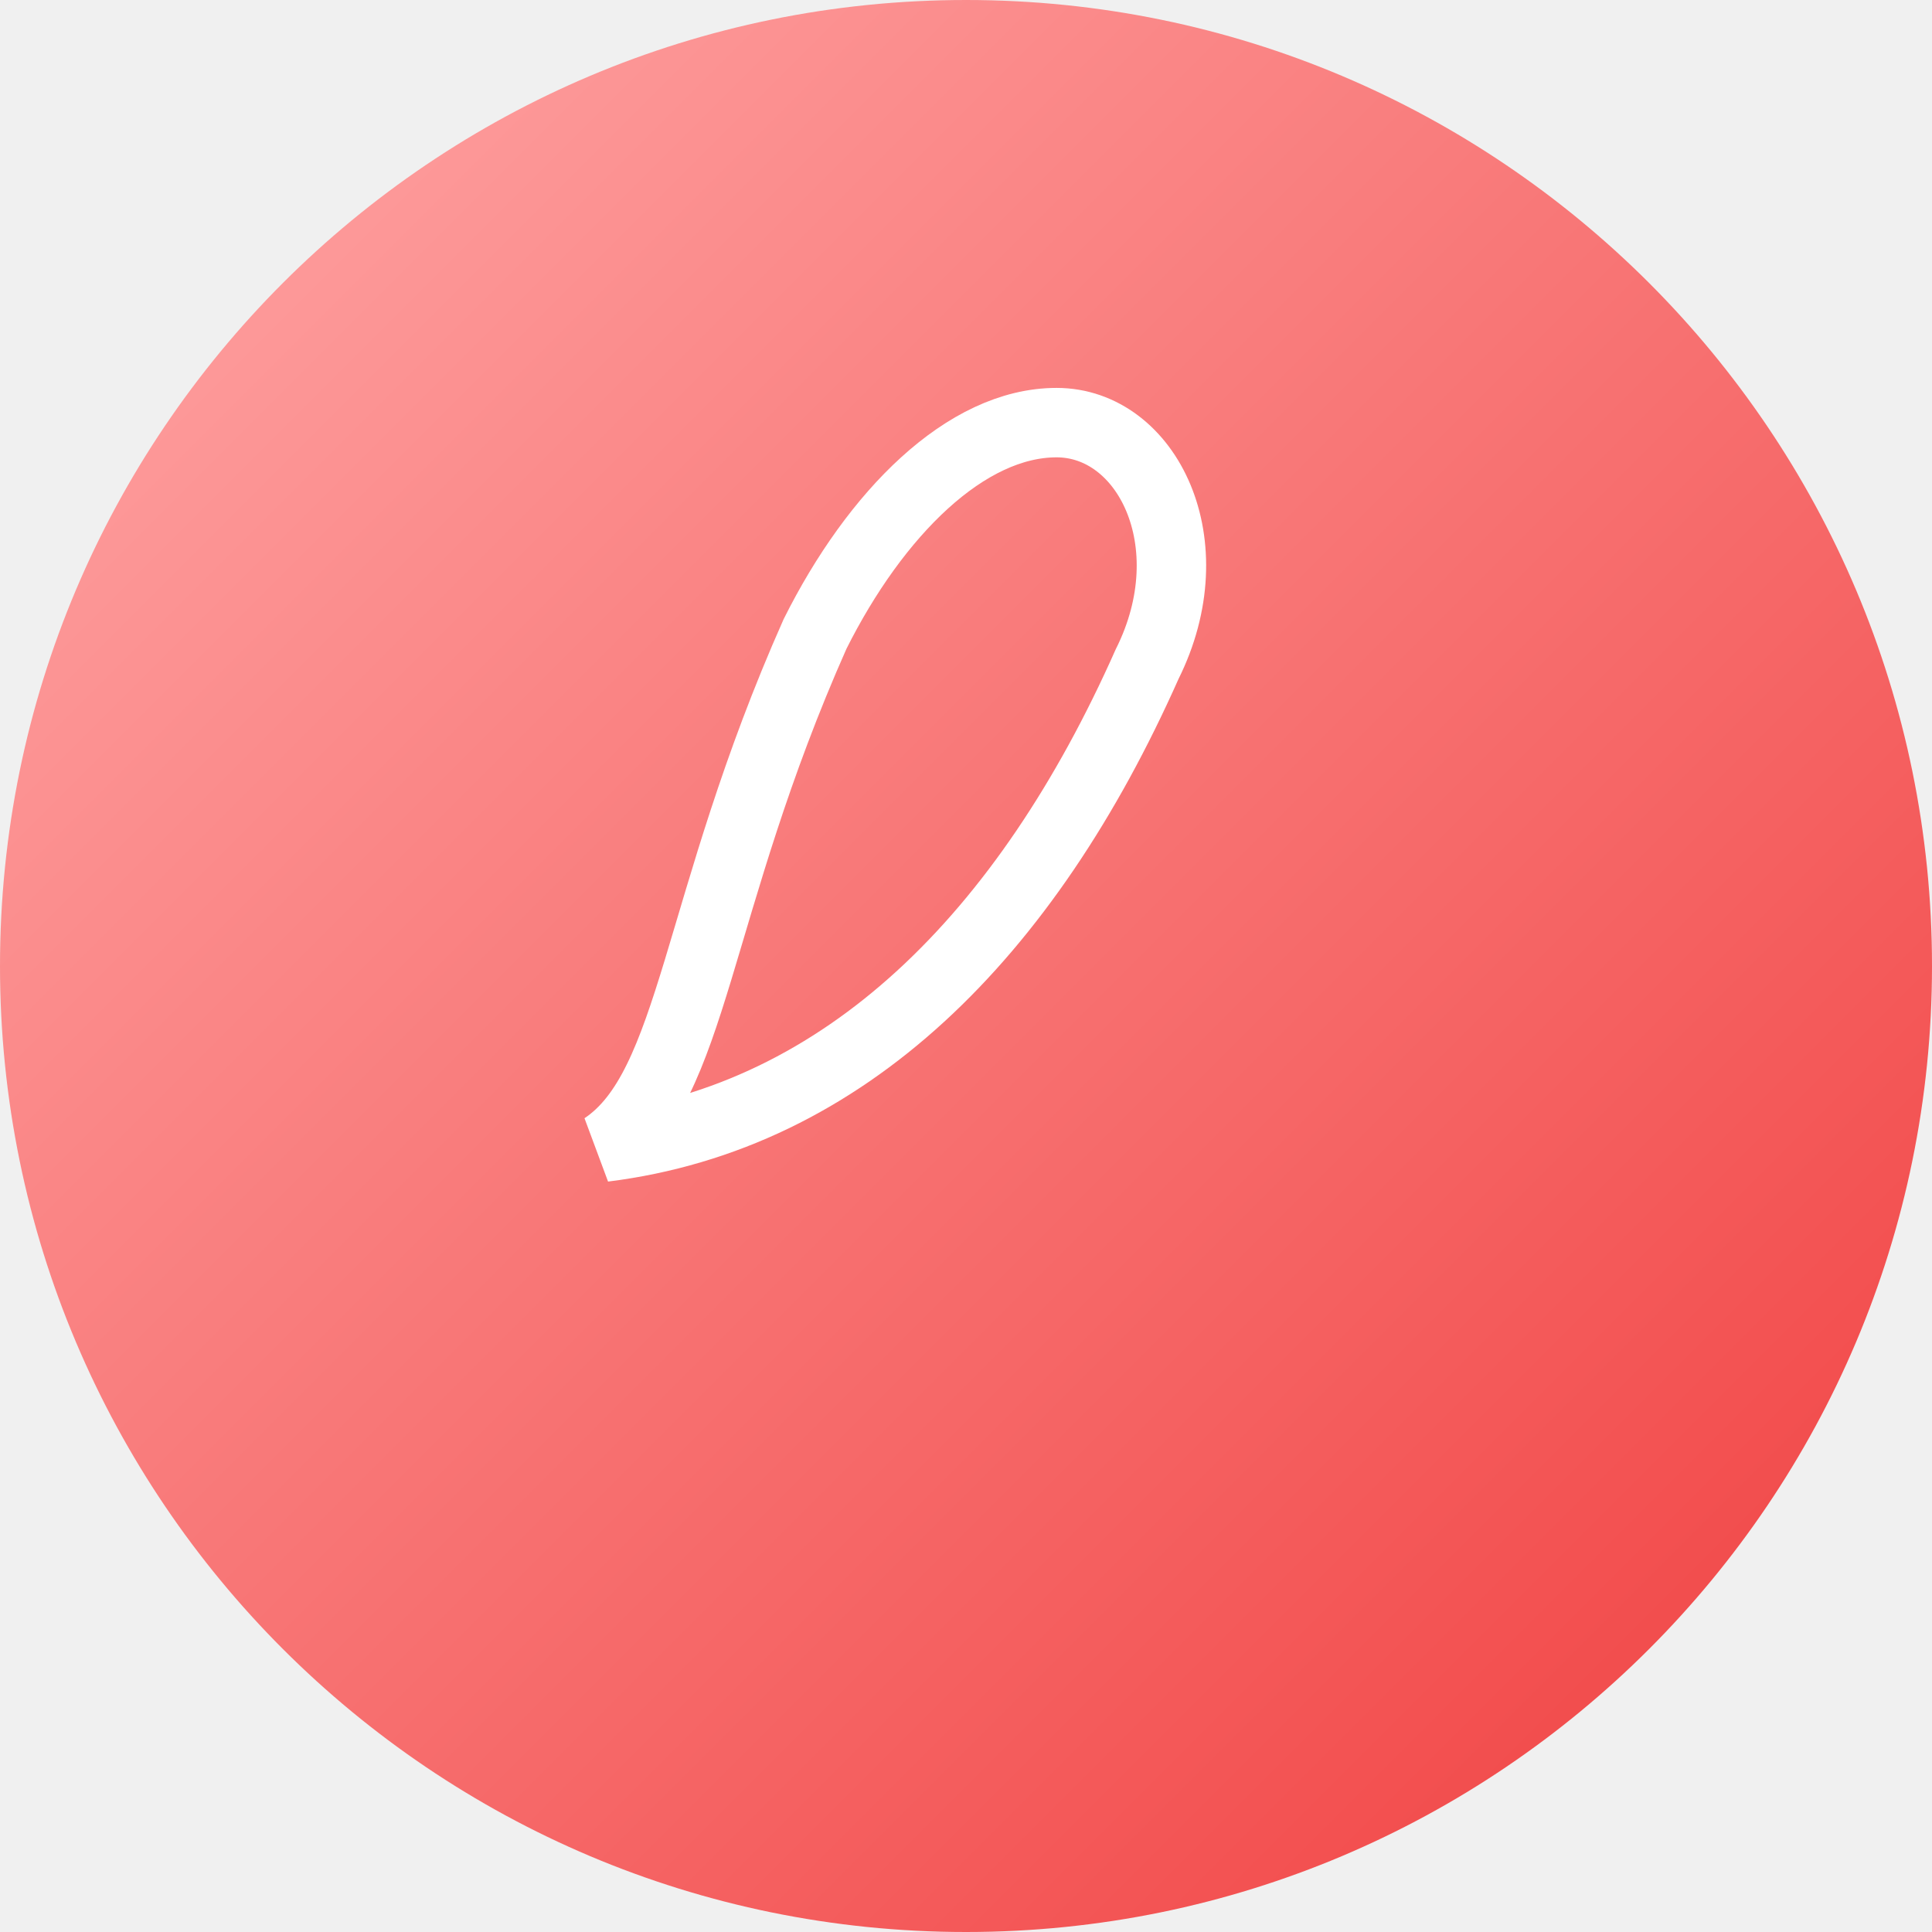
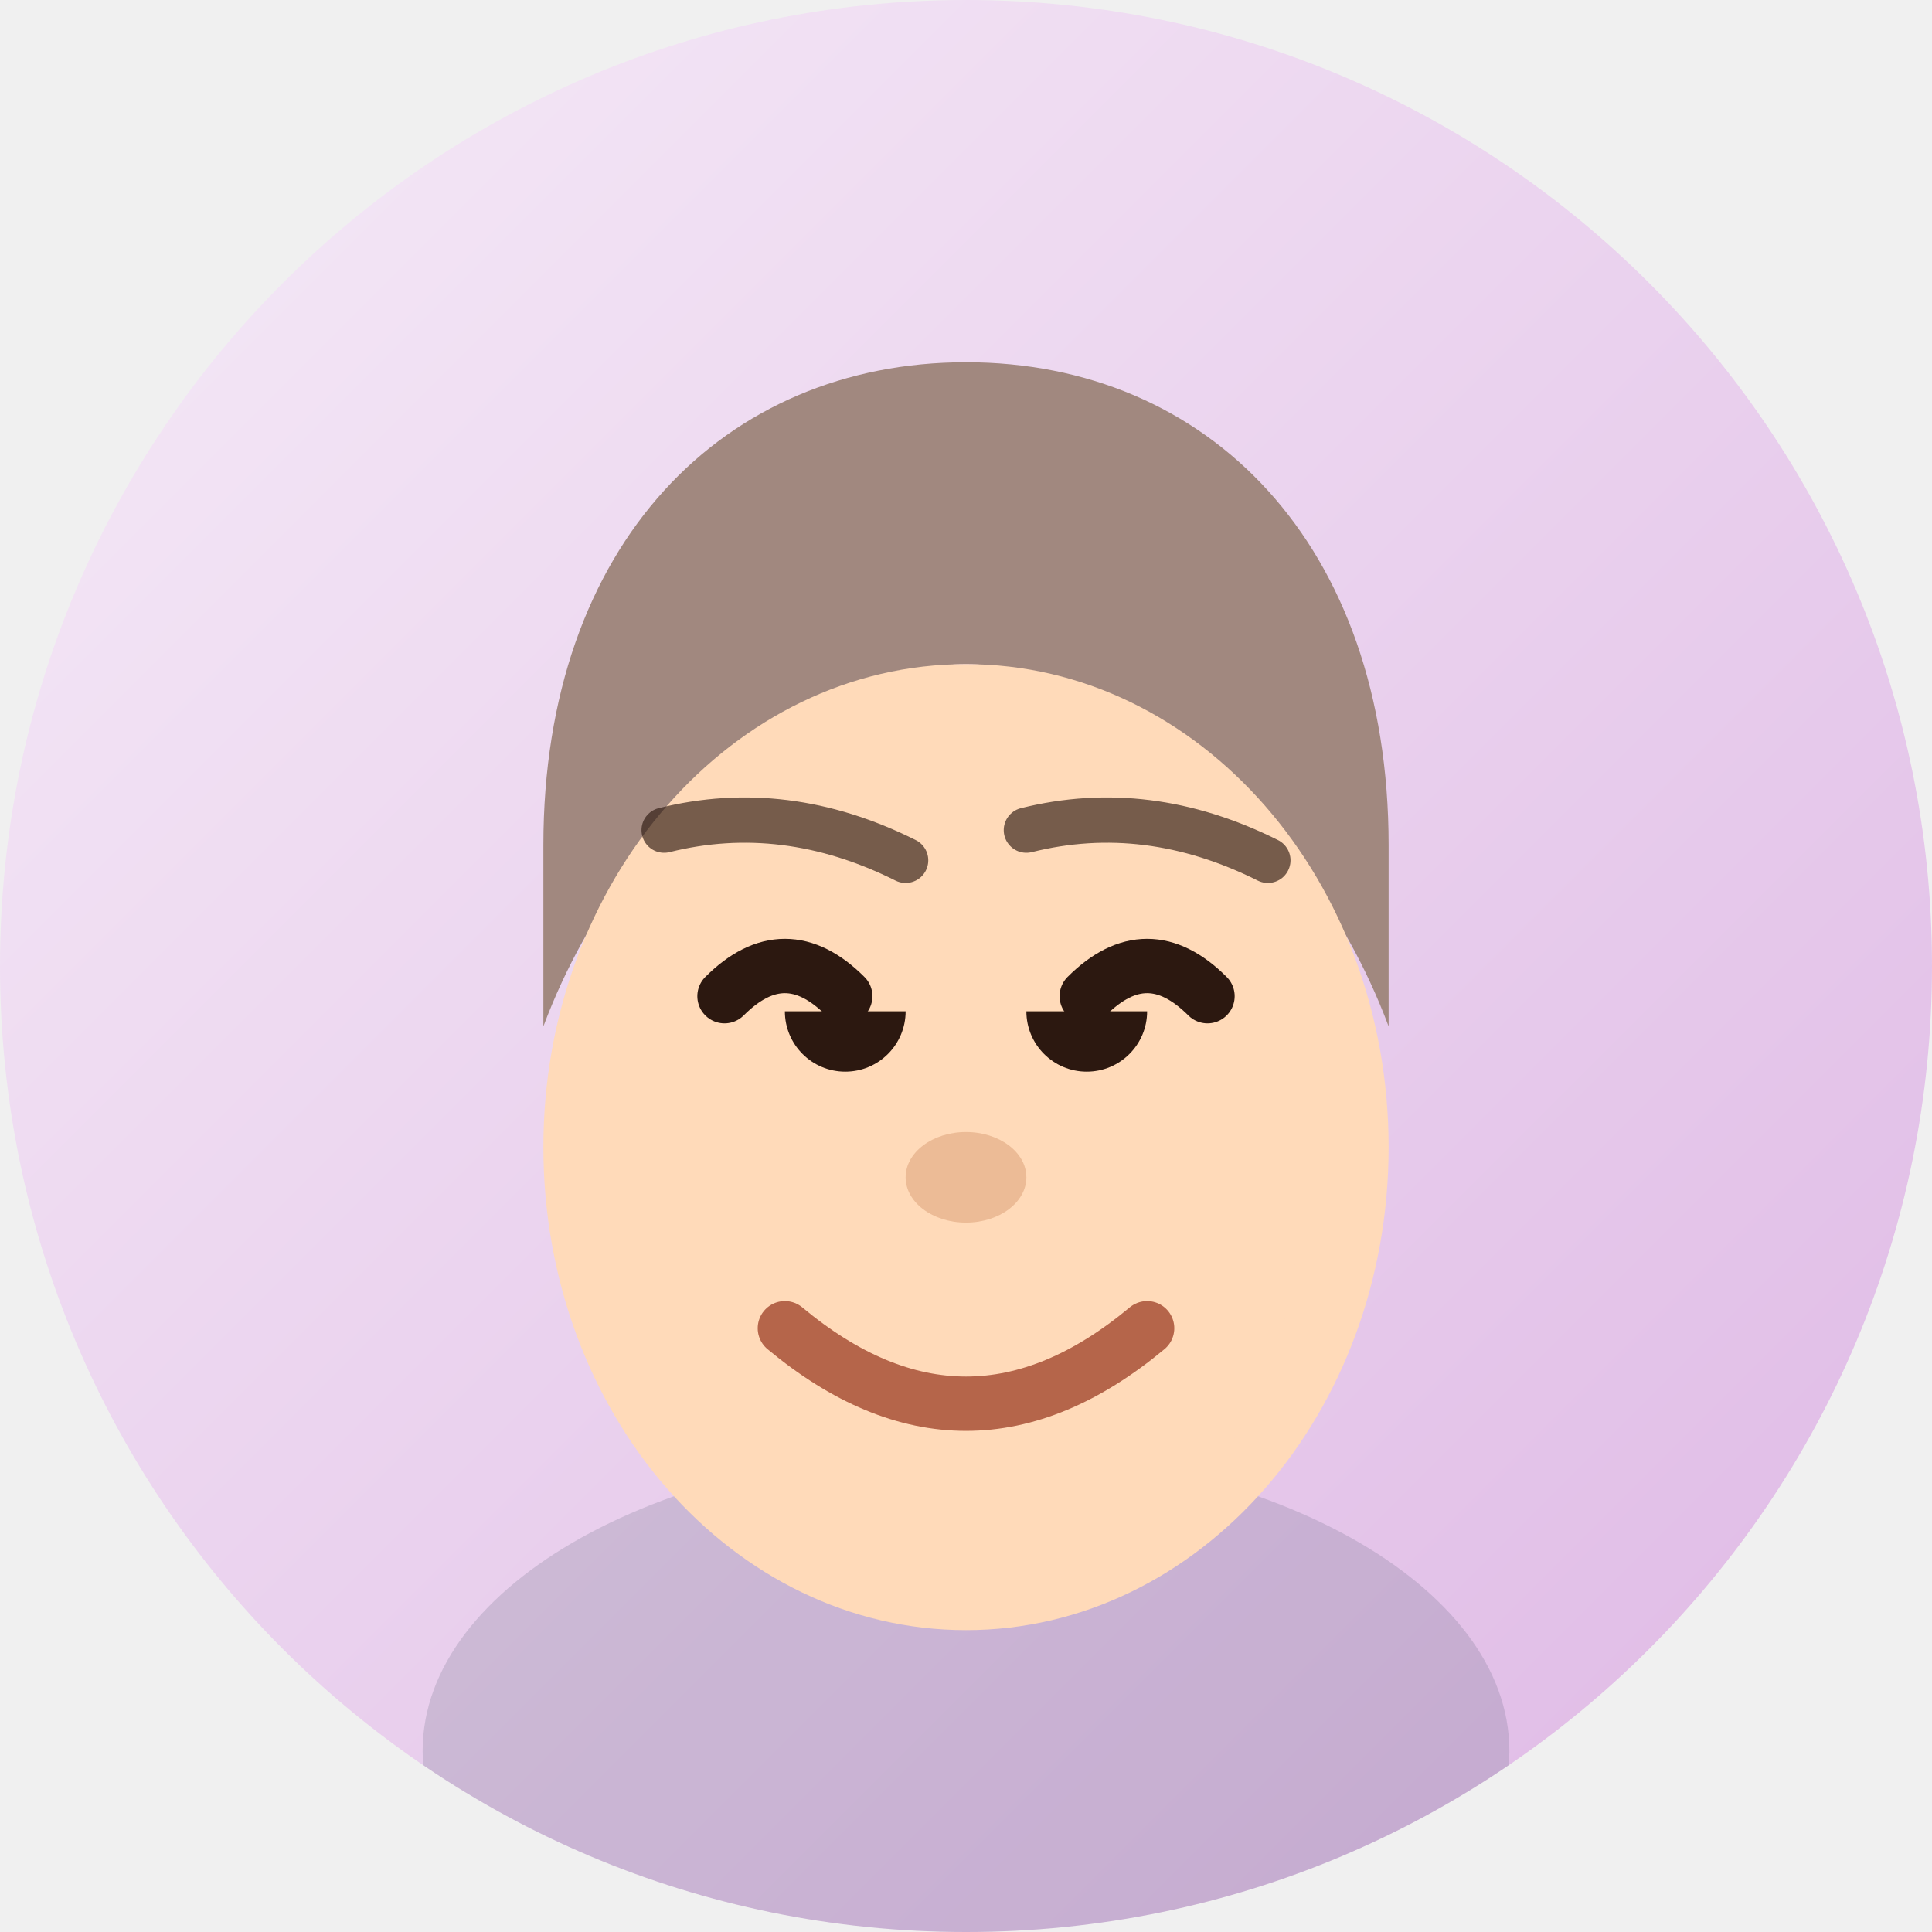
- <svg xmlns="http://www.w3.org/2000/svg" viewBox="0 0 64 64" role="img" aria-label="Illustration">
+ <svg xmlns="http://www.w3.org/2000/svg" viewBox="0 0 64 64" role="img" aria-label="Gentle — soft features">
  <defs>
-     <linearGradient id="bg" x1="0" y1="0" x2="64" y2="64" gradientUnits="userSpaceOnUse">
-       <stop offset="0%" stop-color="#ffa8a8" />
-       <stop offset="100%" stop-color="#f03e3e" />
+     <linearGradient id="bg-pax26" x1="8" y1="8" x2="56" y2="56" gradientUnits="userSpaceOnUse">
+       <stop offset="0%" stop-color="#F3E5F5" />
+       <stop offset="100%" stop-color="#E1BEE7" />
    </linearGradient>
+     <clipPath id="clip-pax26">
+       <circle cx="32" cy="32" r="32" />
+     </clipPath>
  </defs>
-   <circle cx="32" cy="32" r="32" fill="url(#bg)" />
-   <path d="M20 38c8-1 14-7 18-16 2-4 0-8-3-8s-6 3-8 7c-4 9-4 15-7 17z" fill="none" stroke="#fff" stroke-width="2.3" />
+   <circle cx="32" cy="32" r="32" fill="url(#bg-pax26)" />
+   <g clip-path="url(#clip-pax26)">
+     <ellipse cx="32" cy="58" rx="18" ry="10" fill="#4A5568" opacity=".18" />
+     <path d="M18 28c0-10 6-16 14-16s14 6 14 16v6c-3-8-10-12-14-12s-11 4-14 12V28z" fill="#A1887F" />
+     <ellipse cx="32" cy="38" rx="14" ry="16" fill="#FFDAB9" />
+     <ellipse cx="32" cy="40" rx="11" ry="13" fill="#FFDAB9" />
+     <path d="M22 27.5q4-1 8 1M34 27.5q4-1 8 1" fill="none" stroke="#2C1810" stroke-width="1.5" stroke-linecap="round" opacity=".65" />
+     <path d="M24 33q2-2 4 0M36 33q2-2 4 0" fill="none" stroke="#2C1810" stroke-width="1.8" stroke-linecap="round" />
+     <path d="M26 33.5a2 2 0 004 0M34 33.5a2 2 0 004 0" fill="#2C1810" />
+     <ellipse cx="32" cy="39" rx="2" ry="1.5" fill="#D4956A" opacity=".45" />
+     <path d="M26 44q6 5 12 0" fill="none" stroke="#B5654A" stroke-width="1.8" stroke-linecap="round" />
+   </g>
</svg>
